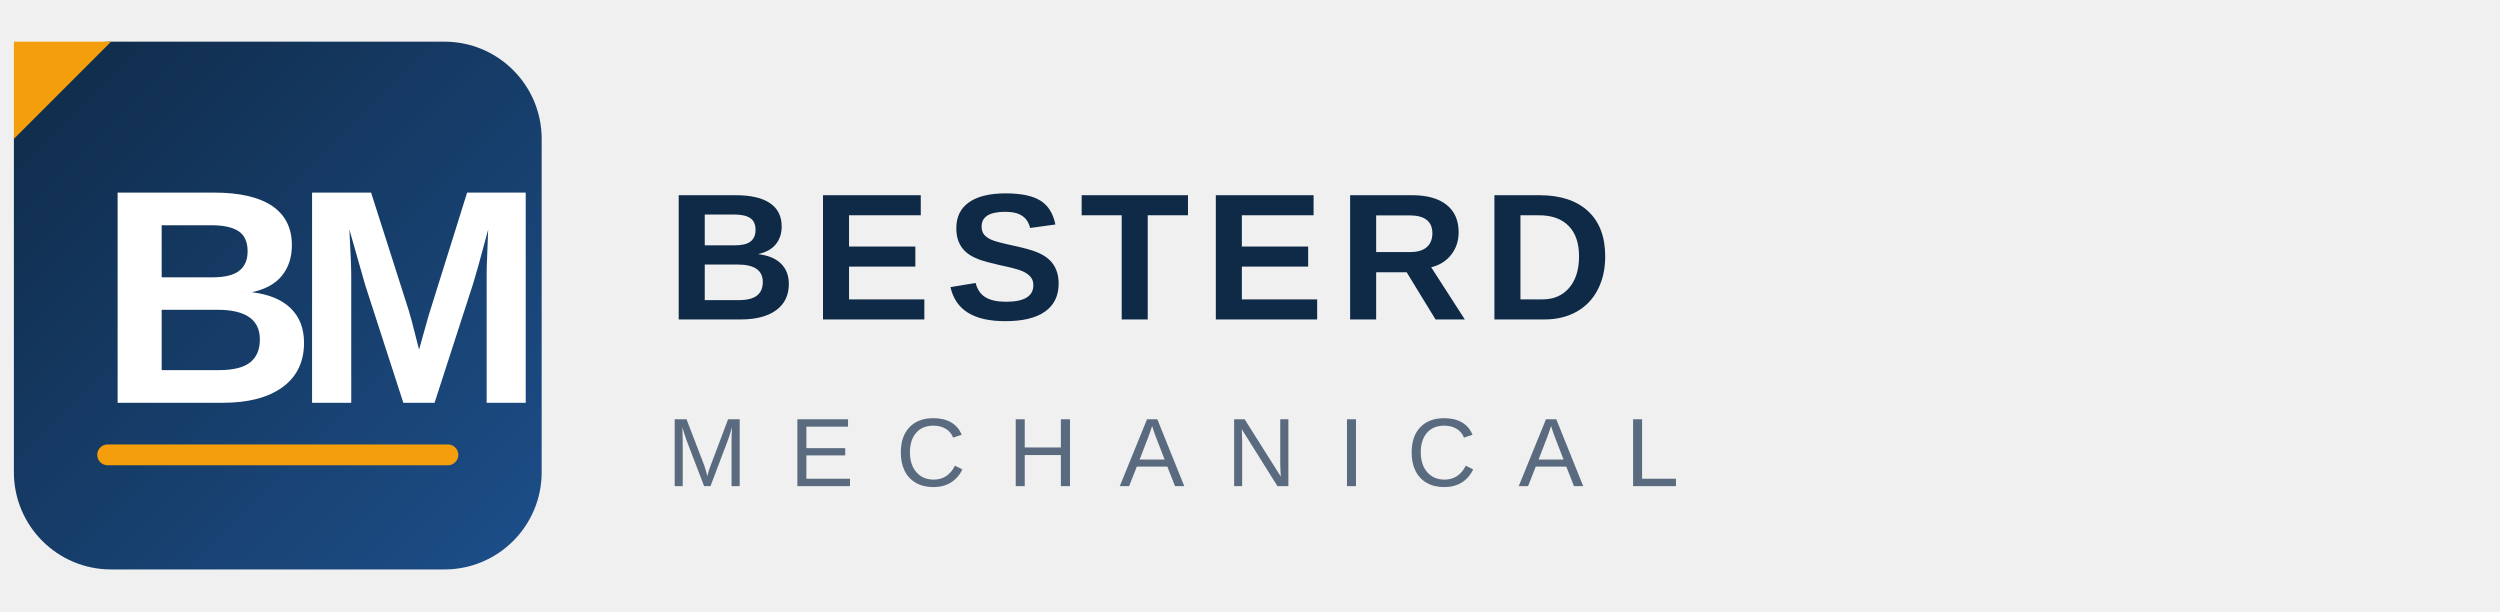
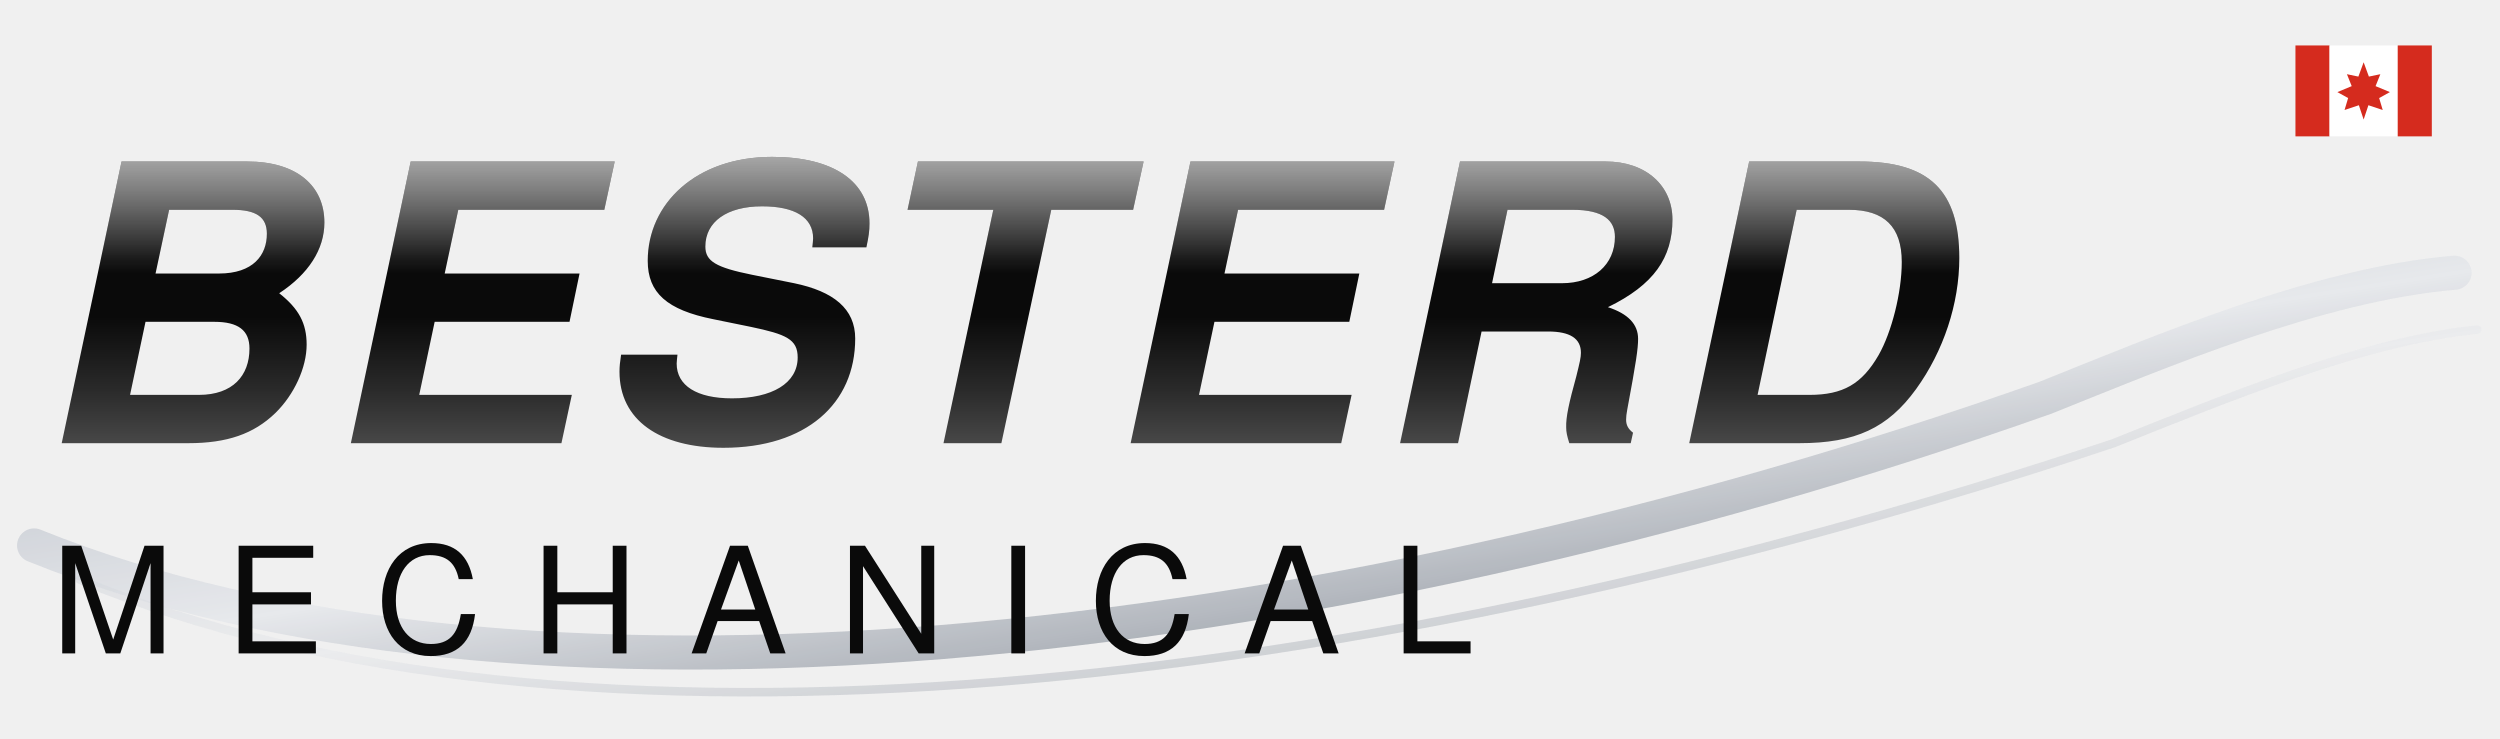
- <svg xmlns="http://www.w3.org/2000/svg" viewBox="0 0 360 88" role="img" aria-label="Besterd Mechanical">
+ <svg xmlns="http://www.w3.org/2000/svg" viewBox="0 0 440 130" role="img" aria-label="Besterd Mechanical">
  <defs>
-     <linearGradient id="bm-badge" x1="0" y1="0" x2="1" y2="1">
-       <stop offset="0%" stop-color="#0f2a47" />
-       <stop offset="100%" stop-color="#1d4f8a" />
+     <linearGradient id="chrome-text" x1="0" y1="0" x2="0" y2="1">
+       <stop offset="0%" stop-color="#3a3a3a" />
+       <stop offset="35%" stop-color="#0a0a0a" />
+       <stop offset="55%" stop-color="#0a0a0a" />
+       <stop offset="80%" stop-color="#2a2a2a" />
+       <stop offset="100%" stop-color="#4a4a4a" />
+     </linearGradient>
+     <linearGradient id="swoosh-grad" x1="0" y1="0" x2="1" y2="1">
+       <stop offset="0%" stop-color="#9ca3af" />
+       <stop offset="50%" stop-color="#e5e7eb" />
+       <stop offset="100%" stop-color="#4b5563" />
+     </linearGradient>
+     <linearGradient id="text-shine" x1="0" y1="0" x2="0" y2="1">
+       <stop offset="0%" stop-color="#ffffff" stop-opacity="0.55" />
+       <stop offset="40%" stop-color="#ffffff" stop-opacity="0" />
    </linearGradient>
  </defs>
-   <g>
-     <rect x="2" y="6" width="76" height="76" rx="14" fill="url(#bm-badge)" />
-     <path d="M2 20 L2 6 L16 6 Z" fill="#f59e0b" />
-     <g fill="#ffffff" font-family="'Helvetica Neue', Arial, sans-serif" font-weight="800" font-size="44" letter-spacing="-2">
-       <text x="14" y="58">B</text>
-       <text x="42" y="58">M</text>
-     </g>
-     <rect x="14" y="64" width="52" height="3" rx="1.5" fill="#f59e0b" />
+   <g opacity="0.85">
+     <path d="M 6 96              C 90 130, 230 116, 360 70              C 380 62, 408 50, 432 48" fill="none" stroke="url(#swoosh-grad)" stroke-width="6" stroke-linecap="round" />
+     <path d="M 14 102              C 100 138, 240 122, 372 78              C 392 70, 416 60, 436 58" fill="none" stroke="url(#swoosh-grad)" stroke-width="1.5" stroke-linecap="round" opacity="0.55" />
  </g>
-   <g font-family="'Helvetica Neue', Arial, sans-serif" fill="#0f2a47">
-     <text x="96" y="46" font-size="26" font-weight="800" letter-spacing="2">BESTERD</text>
-     <text x="96" y="70" font-size="14" font-weight="500" letter-spacing="6" fill="#5a6b80">MECHANICAL</text>
+   <g transform="translate(404, 8)">
+     <rect x="0" y="0" width="6" height="16" fill="#d52b1e" />
+     <rect x="6" y="0" width="12" height="16" fill="#ffffff" />
+     <rect x="18" y="0" width="6" height="16" fill="#d52b1e" />
+     <path transform="translate(12 8) scale(0.42)" d="M0,-12 L2.2,-6 L7,-7 L5,-2 L11,0.5 L6.5,3 L8,8 L2,6 L0,12 L-2,6 L-8,8 L-6.5,3 L-11,0.5 L-5,-2 L-7,-7 L-2.2,-6 Z" fill="#d52b1e" />
+   </g>
+   <g font-family="'Oswald','Arial Narrow','Helvetica Neue',Impact,sans-serif" font-weight="700" letter-spacing="2">
+     <text x="8" y="78" font-size="68" fill="url(#chrome-text)" font-style="italic" textLength="395" lengthAdjust="spacingAndGlyphs">BESTERD</text>
+     <text x="8" y="78" font-size="68" fill="url(#text-shine)" font-style="italic" textLength="395" lengthAdjust="spacingAndGlyphs" aria-hidden="true">BESTERD</text>
+   </g>
+   <g font-family="'Oswald','Arial Narrow','Helvetica Neue',sans-serif" font-weight="500">
+     <text x="9" y="115" font-size="26" fill="#0a0a0a" letter-spacing="9" textLength="392" lengthAdjust="spacingAndGlyphs">MECHANICAL</text>
  </g>
</svg>
